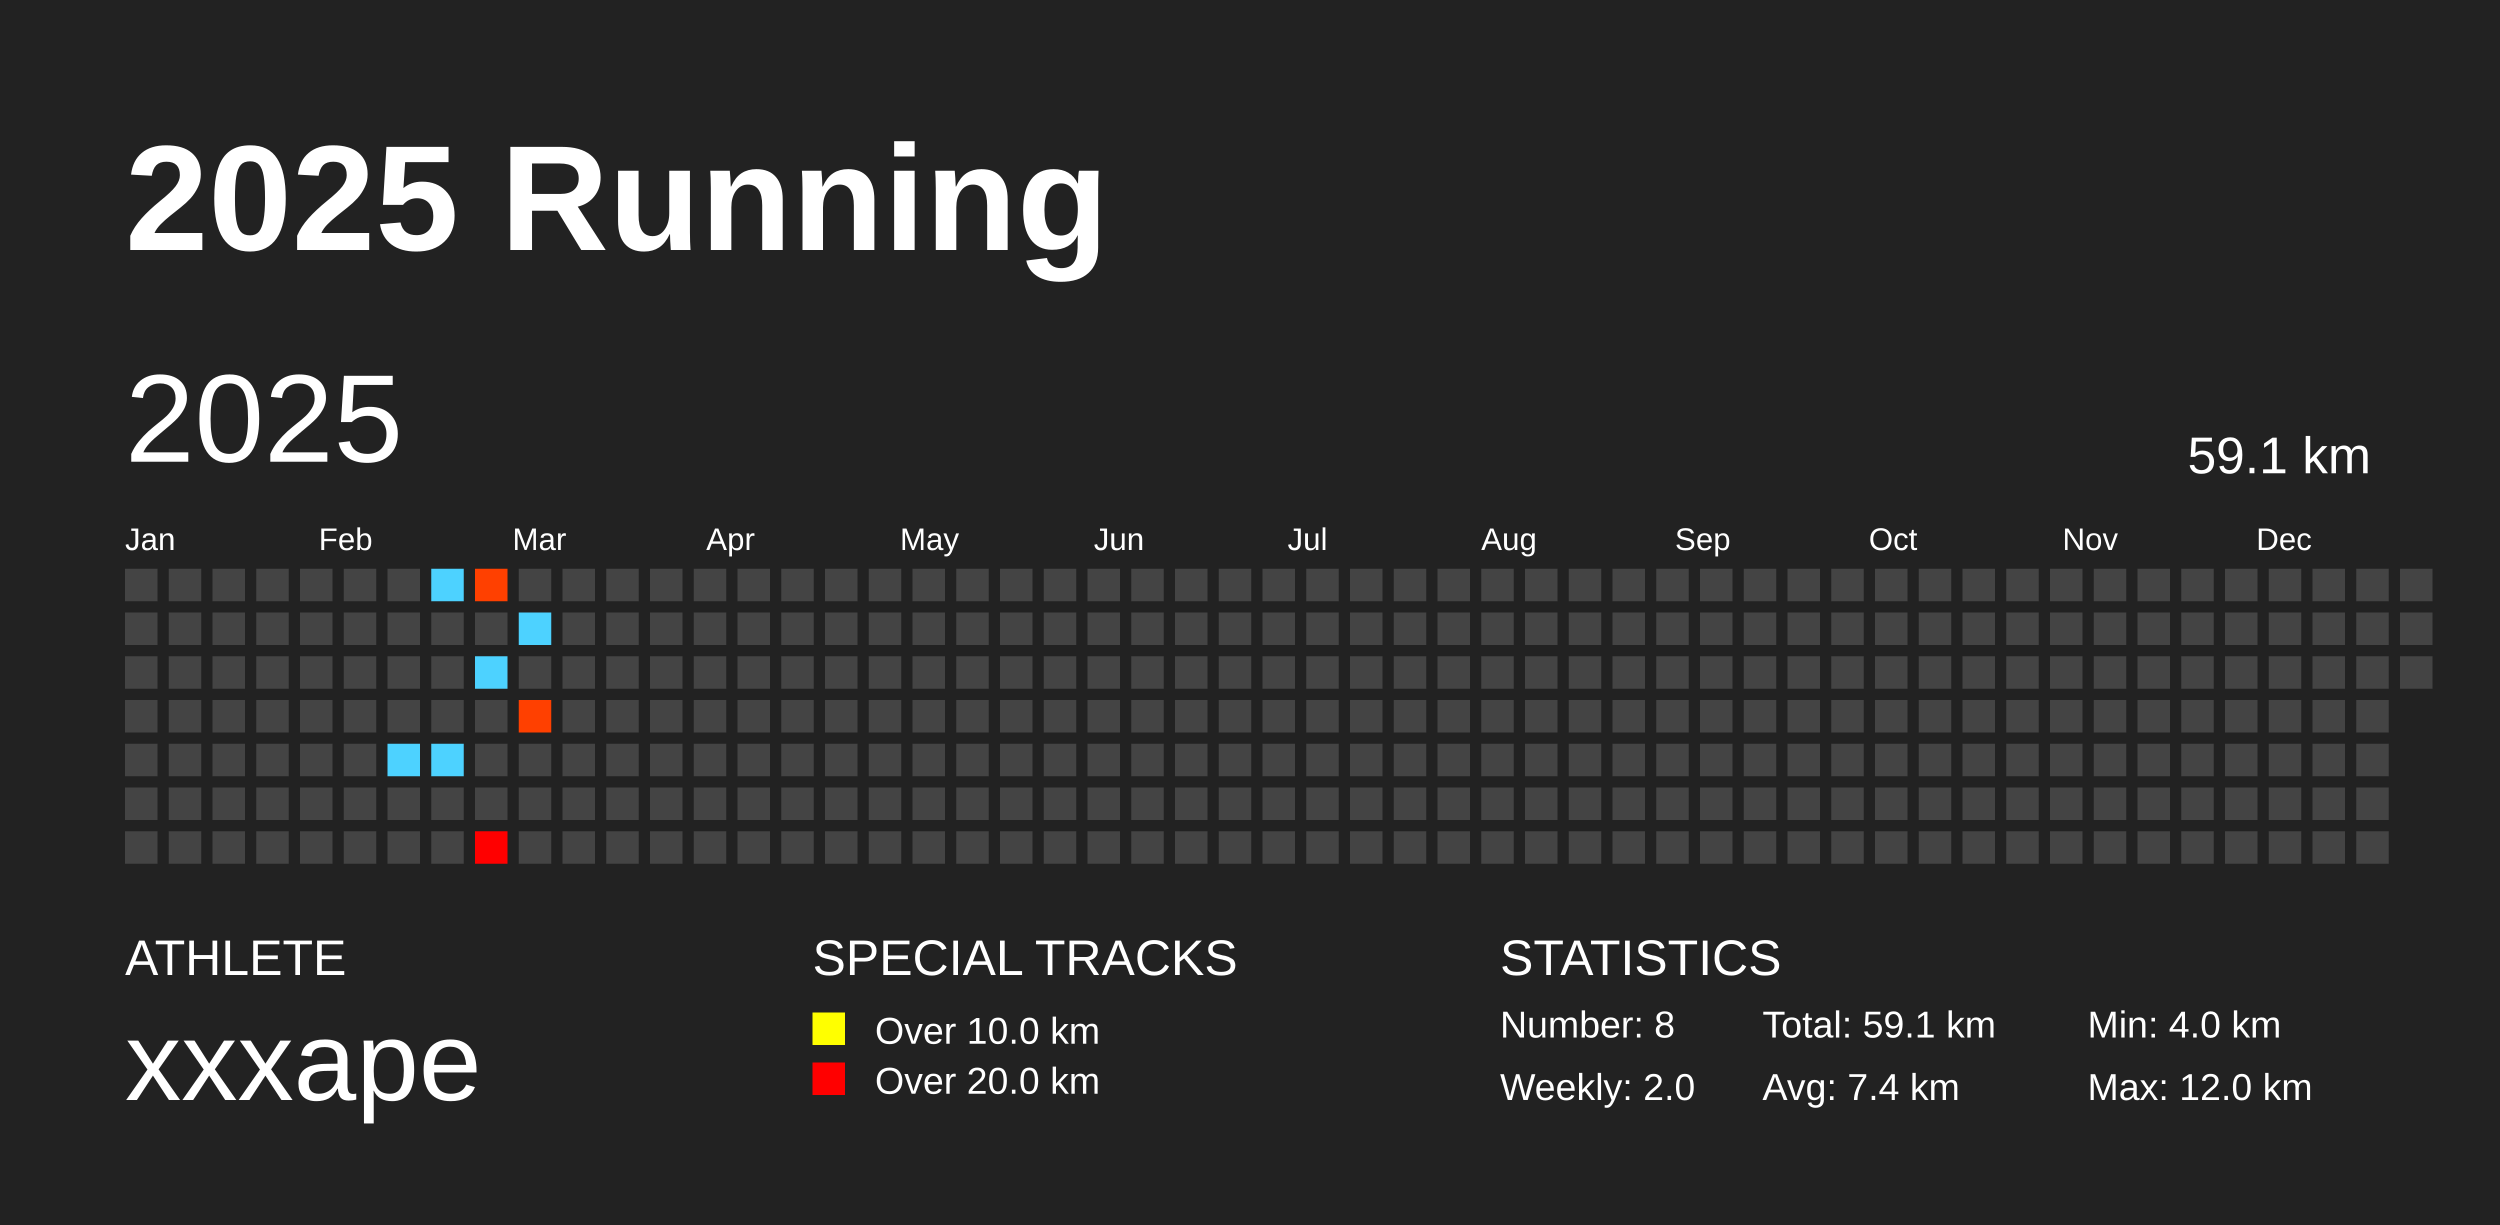
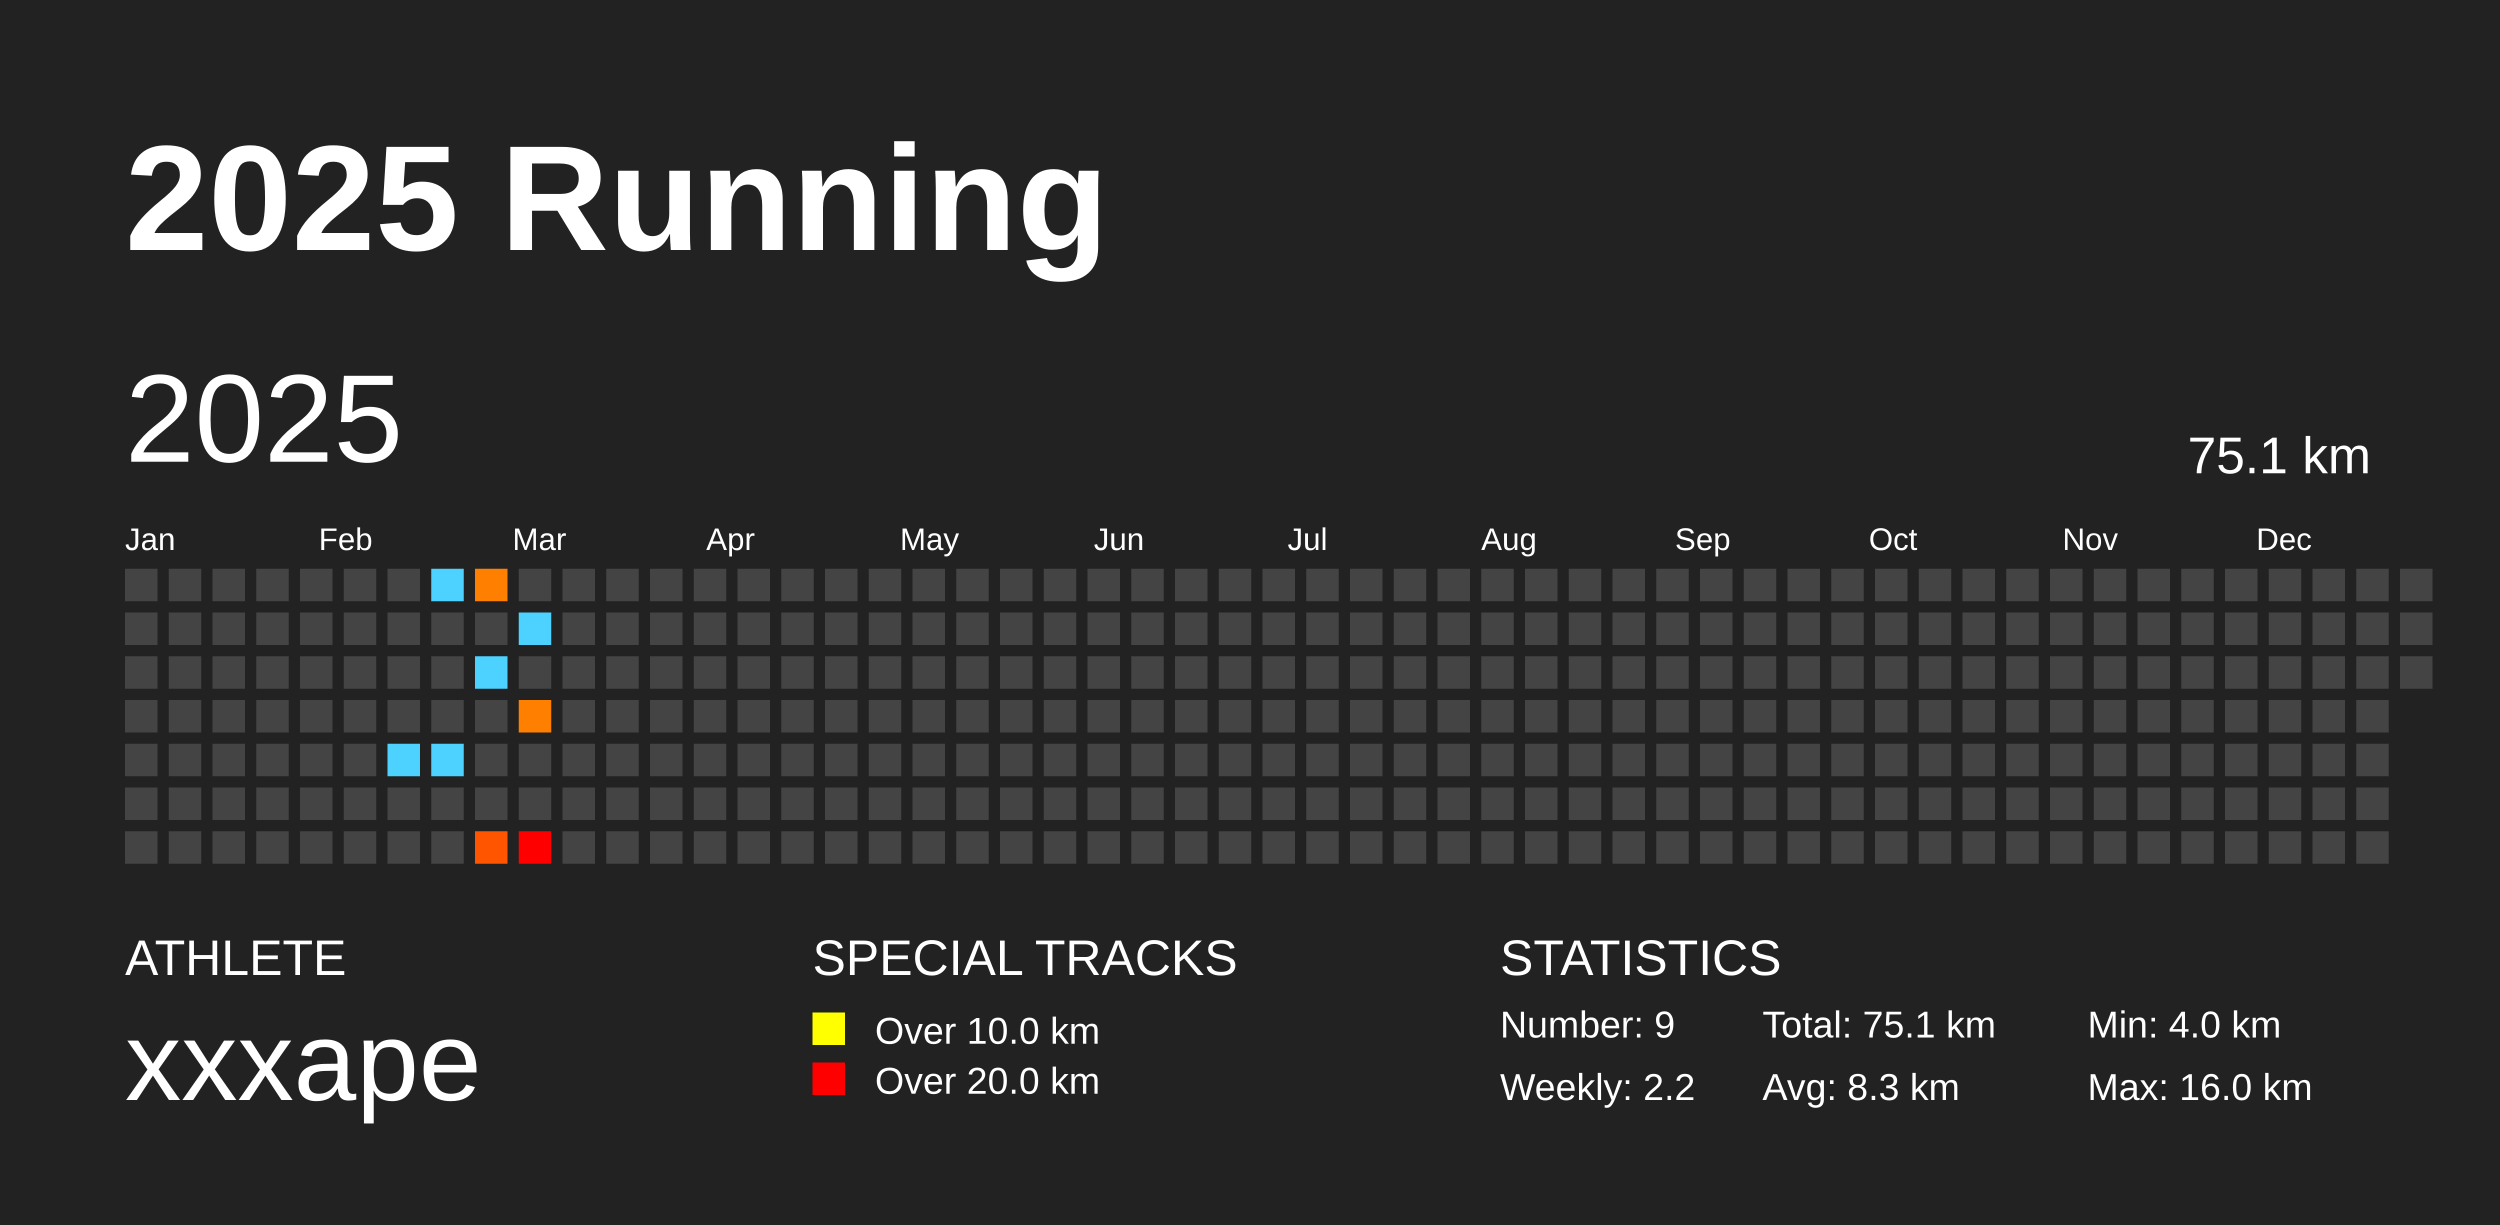
<svg xmlns="http://www.w3.org/2000/svg" baseProfile="full" height="98mm" version="1.1" viewBox="0,0,200,98" width="200mm">
  <defs />
  <rect fill="#222222" height="98" width="200" x="0" y="0" />
  <text fill="#FFFFFF" style="font-size:12px; font-family:Arial; font-weight:bold;" x="10" y="20">2025 Running</text>
  <text fill="#FFFFFF" style="font-size:4px; font-family:Arial" x="10" y="78">ATHLETE</text>
  <text fill="#FFFFFF" style="font-size:9px; font-family:Arial" x="10" y="88">xxxape</text>
  <text fill="#FFFFFF" style="font-size:4px; font-family:Arial" x="65" y="78">SPECIAL TRACKS</text>
  <rect fill="yellow" height="2.6" width="2.6" x="65" y="81" />
  <text fill="#FFFFFF" style="font-size:3px; font-family:Arial" x="70" y="83.5">Over 10.0 km</text>
  <rect fill="red" height="2.6" width="2.6" x="65" y="85" />
  <text fill="#FFFFFF" style="font-size:3px; font-family:Arial" x="70" y="87.5">Over 20.0 km</text>
  <text fill="#FFFFFF" style="font-size:4px; font-family:Arial" x="120" y="78">STATISTICS</text>
-   <text fill="#FFFFFF" style="font-size:3px; font-family:Arial" x="120" y="83">Number: 8</text>
-   <text fill="#FFFFFF" style="font-size:3px; font-family:Arial" x="120" y="88">Weekly: 2.0</text>
-   <text fill="#FFFFFF" style="font-size:3px; font-family:Arial" x="141" y="83">Total: 59.1 km</text>
-   <text fill="#FFFFFF" style="font-size:3px; font-family:Arial" x="141" y="88">Avg: 7.4 km</text>
+   <text fill="#FFFFFF" style="font-size:3px; font-family:Arial" x="120" y="83">Number: 9</text>
+   <text fill="#FFFFFF" style="font-size:3px; font-family:Arial" x="120" y="88">Weekly: 2.2</text>
+   <text fill="#FFFFFF" style="font-size:3px; font-family:Arial" x="141" y="83">Total: 75.1 km</text>
+   <text fill="#FFFFFF" style="font-size:3px; font-family:Arial" x="141" y="88">Avg: 8.3 km</text>
  <text fill="#FFFFFF" style="font-size:3px; font-family:Arial" x="167" y="83">Min: 4.0 km</text>
-   <text fill="#FFFFFF" style="font-size:3px; font-family:Arial" x="167" y="88">Max: 12.0 km</text>
+   <text fill="#FFFFFF" style="font-size:3px; font-family:Arial" x="167" y="88">Max: 16.0 km</text>
  <text dominant-baseline="hanging" fill="#FFFFFF" style="font-size:10.0px; font-family:Arial;" x="10" y="30">2025</text>
-   <text dominant-baseline="hanging" fill="#FFFFFF" style="font-size:4.125px; font-family:Arial;" x="175" y="35">59.1 km</text>
+   <text dominant-baseline="hanging" fill="#FFFFFF" style="font-size:4.125px; font-family:Arial;" x="175" y="35">75.1 km</text>
  <text fill="#FFFFFF" style="font-size:2.5px; font-family:Arial" x="10.0" y="44">Jan</text>
  <text fill="#FFFFFF" style="font-size:2.5px; font-family:Arial" x="25.5" y="44">Feb</text>
  <text fill="#FFFFFF" style="font-size:2.5px; font-family:Arial" x="41.0" y="44">Mar</text>
  <text fill="#FFFFFF" style="font-size:2.5px; font-family:Arial" x="56.5" y="44">Apr</text>
  <text fill="#FFFFFF" style="font-size:2.5px; font-family:Arial" x="72.0" y="44">May</text>
  <text fill="#FFFFFF" style="font-size:2.5px; font-family:Arial" x="87.5" y="44">Jun</text>
  <text fill="#FFFFFF" style="font-size:2.5px; font-family:Arial" x="103.0" y="44">Jul</text>
  <text fill="#FFFFFF" style="font-size:2.5px; font-family:Arial" x="118.5" y="44">Aug</text>
  <text fill="#FFFFFF" style="font-size:2.5px; font-family:Arial" x="134.0" y="44">Sep</text>
  <text fill="#FFFFFF" style="font-size:2.5px; font-family:Arial" x="149.5" y="44">Oct</text>
  <text fill="#FFFFFF" style="font-size:2.5px; font-family:Arial" x="165.0" y="44">Nov</text>
  <text fill="#FFFFFF" style="font-size:2.5px; font-family:Arial" x="180.5" y="44">Dec</text>
  <rect fill="#444444" height="2.6" width="2.6" x="10.0" y="45.5" />
  <rect fill="#444444" height="2.6" width="2.6" x="10.0" y="49.0" />
  <rect fill="#444444" height="2.6" width="2.6" x="10.0" y="52.5" />
  <rect fill="#444444" height="2.6" width="2.6" x="10.0" y="56.0" />
  <rect fill="#444444" height="2.6" width="2.6" x="10.0" y="59.5" />
  <rect fill="#444444" height="2.6" width="2.6" x="10.0" y="63.0" />
  <rect fill="#444444" height="2.6" width="2.6" x="10.0" y="66.5" />
  <rect fill="#444444" height="2.6" width="2.6" x="13.5" y="45.5" />
  <rect fill="#444444" height="2.6" width="2.6" x="13.5" y="49.0" />
  <rect fill="#444444" height="2.6" width="2.6" x="13.5" y="52.5" />
  <rect fill="#444444" height="2.6" width="2.6" x="13.5" y="56.0" />
  <rect fill="#444444" height="2.6" width="2.6" x="13.5" y="59.5" />
  <rect fill="#444444" height="2.6" width="2.6" x="13.5" y="63.0" />
  <rect fill="#444444" height="2.6" width="2.6" x="13.5" y="66.5" />
  <rect fill="#444444" height="2.6" width="2.6" x="17.0" y="45.5" />
  <rect fill="#444444" height="2.6" width="2.6" x="17.0" y="49.0" />
  <rect fill="#444444" height="2.6" width="2.6" x="17.0" y="52.5" />
  <rect fill="#444444" height="2.6" width="2.6" x="17.0" y="56.0" />
  <rect fill="#444444" height="2.6" width="2.6" x="17.0" y="59.5" />
  <rect fill="#444444" height="2.6" width="2.6" x="17.0" y="63.0" />
  <rect fill="#444444" height="2.6" width="2.6" x="17.0" y="66.5" />
  <rect fill="#444444" height="2.6" width="2.6" x="20.5" y="45.5" />
  <rect fill="#444444" height="2.6" width="2.6" x="20.5" y="49.0" />
  <rect fill="#444444" height="2.6" width="2.6" x="20.5" y="52.5" />
  <rect fill="#444444" height="2.6" width="2.6" x="20.5" y="56.0" />
  <rect fill="#444444" height="2.6" width="2.6" x="20.5" y="59.5" />
  <rect fill="#444444" height="2.6" width="2.6" x="20.5" y="63.0" />
  <rect fill="#444444" height="2.6" width="2.6" x="20.5" y="66.5" />
  <rect fill="#444444" height="2.6" width="2.6" x="24.0" y="45.5" />
  <rect fill="#444444" height="2.6" width="2.6" x="24.0" y="49.0" />
  <rect fill="#444444" height="2.6" width="2.6" x="24.0" y="52.5" />
  <rect fill="#444444" height="2.6" width="2.6" x="24.0" y="56.0" />
  <rect fill="#444444" height="2.6" width="2.6" x="24.0" y="59.5" />
  <rect fill="#444444" height="2.6" width="2.6" x="24.0" y="63.0" />
  <rect fill="#444444" height="2.6" width="2.6" x="24.0" y="66.5" />
  <rect fill="#444444" height="2.6" width="2.6" x="27.5" y="45.5" />
  <rect fill="#444444" height="2.6" width="2.6" x="27.5" y="49.0" />
  <rect fill="#444444" height="2.6" width="2.6" x="27.5" y="52.5" />
  <rect fill="#444444" height="2.6" width="2.6" x="27.5" y="56.0" />
  <rect fill="#444444" height="2.6" width="2.6" x="27.5" y="59.5" />
  <rect fill="#444444" height="2.6" width="2.6" x="27.5" y="63.0" />
  <rect fill="#444444" height="2.6" width="2.6" x="27.5" y="66.5" />
  <rect fill="#444444" height="2.6" width="2.6" x="31.0" y="45.5" />
  <rect fill="#444444" height="2.6" width="2.6" x="31.0" y="49.0" />
  <rect fill="#444444" height="2.6" width="2.6" x="31.0" y="52.5" />
  <rect fill="#444444" height="2.6" width="2.6" x="31.0" y="56.0" />
  <rect fill="#4dd2ff" height="2.6" width="2.6" x="31.0" y="59.5" />
  <rect fill="#444444" height="2.6" width="2.6" x="31.0" y="63.0" />
  <rect fill="#444444" height="2.6" width="2.6" x="31.0" y="66.5" />
  <rect fill="#4dd2ff" height="2.6" width="2.6" x="34.5" y="45.5" />
  <rect fill="#444444" height="2.6" width="2.6" x="34.5" y="49.0" />
  <rect fill="#444444" height="2.6" width="2.6" x="34.5" y="52.5" />
  <rect fill="#444444" height="2.6" width="2.6" x="34.5" y="56.0" />
  <rect fill="#4dd2ff" height="2.6" width="2.6" x="34.5" y="59.5" />
  <rect fill="#444444" height="2.6" width="2.6" x="34.5" y="63.0" />
  <rect fill="#444444" height="2.6" width="2.6" x="34.5" y="66.5" />
-   <rect fill="#ff4000" height="2.6" width="2.6" x="38.0" y="45.5" />
+   <rect fill="#ff8000" height="2.6" width="2.6" x="38.0" y="45.5" />
  <rect fill="#444444" height="2.6" width="2.6" x="38.0" y="49.0" />
  <rect fill="#4dd2ff" height="2.6" width="2.6" x="38.0" y="52.5" />
  <rect fill="#444444" height="2.6" width="2.6" x="38.0" y="56.0" />
  <rect fill="#444444" height="2.6" width="2.6" x="38.0" y="59.5" />
  <rect fill="#444444" height="2.6" width="2.6" x="38.0" y="63.0" />
-   <rect fill="#ff0000" height="2.6" width="2.6" x="38.0" y="66.5" />
+   <rect fill="#ff5500" height="2.6" width="2.6" x="38.0" y="66.5" />
  <rect fill="#444444" height="2.6" width="2.6" x="41.5" y="45.5" />
  <rect fill="#4dd2ff" height="2.6" width="2.6" x="41.5" y="49.0" />
  <rect fill="#444444" height="2.6" width="2.6" x="41.5" y="52.5" />
-   <rect fill="#ff4000" height="2.6" width="2.6" x="41.5" y="56.0" />
+   <rect fill="#ff8000" height="2.6" width="2.6" x="41.5" y="56.0" />
  <rect fill="#444444" height="2.6" width="2.6" x="41.5" y="59.5" />
  <rect fill="#444444" height="2.6" width="2.6" x="41.5" y="63.0" />
-   <rect fill="#444444" height="2.6" width="2.6" x="41.5" y="66.5" />
+   <rect fill="#ff0000" height="2.6" width="2.6" x="41.5" y="66.5" />
  <rect fill="#444444" height="2.6" width="2.6" x="45.0" y="45.5" />
  <rect fill="#444444" height="2.6" width="2.6" x="45.0" y="49.0" />
  <rect fill="#444444" height="2.6" width="2.6" x="45.0" y="52.5" />
  <rect fill="#444444" height="2.6" width="2.6" x="45.0" y="56.0" />
  <rect fill="#444444" height="2.6" width="2.6" x="45.0" y="59.5" />
  <rect fill="#444444" height="2.6" width="2.6" x="45.0" y="63.0" />
  <rect fill="#444444" height="2.6" width="2.6" x="45.0" y="66.5" />
  <rect fill="#444444" height="2.6" width="2.6" x="48.5" y="45.5" />
  <rect fill="#444444" height="2.6" width="2.6" x="48.5" y="49.0" />
  <rect fill="#444444" height="2.6" width="2.6" x="48.5" y="52.5" />
  <rect fill="#444444" height="2.6" width="2.6" x="48.5" y="56.0" />
  <rect fill="#444444" height="2.6" width="2.6" x="48.5" y="59.5" />
  <rect fill="#444444" height="2.6" width="2.6" x="48.5" y="63.0" />
  <rect fill="#444444" height="2.6" width="2.6" x="48.5" y="66.5" />
  <rect fill="#444444" height="2.6" width="2.6" x="52.0" y="45.5" />
  <rect fill="#444444" height="2.6" width="2.6" x="52.0" y="49.0" />
  <rect fill="#444444" height="2.6" width="2.6" x="52.0" y="52.5" />
  <rect fill="#444444" height="2.6" width="2.6" x="52.0" y="56.0" />
  <rect fill="#444444" height="2.6" width="2.6" x="52.0" y="59.5" />
  <rect fill="#444444" height="2.6" width="2.6" x="52.0" y="63.0" />
  <rect fill="#444444" height="2.6" width="2.6" x="52.0" y="66.5" />
  <rect fill="#444444" height="2.6" width="2.6" x="55.5" y="45.5" />
  <rect fill="#444444" height="2.6" width="2.6" x="55.5" y="49.0" />
  <rect fill="#444444" height="2.6" width="2.6" x="55.5" y="52.5" />
  <rect fill="#444444" height="2.6" width="2.6" x="55.5" y="56.0" />
  <rect fill="#444444" height="2.6" width="2.6" x="55.5" y="59.5" />
  <rect fill="#444444" height="2.6" width="2.6" x="55.5" y="63.0" />
  <rect fill="#444444" height="2.6" width="2.6" x="55.5" y="66.5" />
  <rect fill="#444444" height="2.6" width="2.6" x="59.0" y="45.5" />
  <rect fill="#444444" height="2.6" width="2.6" x="59.0" y="49.0" />
  <rect fill="#444444" height="2.6" width="2.6" x="59.0" y="52.5" />
  <rect fill="#444444" height="2.6" width="2.6" x="59.0" y="56.0" />
  <rect fill="#444444" height="2.6" width="2.6" x="59.0" y="59.5" />
  <rect fill="#444444" height="2.6" width="2.6" x="59.0" y="63.0" />
  <rect fill="#444444" height="2.6" width="2.6" x="59.0" y="66.5" />
  <rect fill="#444444" height="2.6" width="2.6" x="62.5" y="45.5" />
  <rect fill="#444444" height="2.6" width="2.6" x="62.5" y="49.0" />
  <rect fill="#444444" height="2.6" width="2.6" x="62.5" y="52.5" />
  <rect fill="#444444" height="2.6" width="2.6" x="62.5" y="56.0" />
  <rect fill="#444444" height="2.6" width="2.6" x="62.5" y="59.5" />
  <rect fill="#444444" height="2.6" width="2.6" x="62.5" y="63.0" />
  <rect fill="#444444" height="2.6" width="2.6" x="62.5" y="66.5" />
  <rect fill="#444444" height="2.6" width="2.6" x="66.0" y="45.5" />
  <rect fill="#444444" height="2.6" width="2.6" x="66.0" y="49.0" />
  <rect fill="#444444" height="2.6" width="2.6" x="66.0" y="52.5" />
  <rect fill="#444444" height="2.6" width="2.6" x="66.0" y="56.0" />
  <rect fill="#444444" height="2.6" width="2.6" x="66.0" y="59.5" />
  <rect fill="#444444" height="2.6" width="2.6" x="66.0" y="63.0" />
  <rect fill="#444444" height="2.6" width="2.6" x="66.0" y="66.5" />
  <rect fill="#444444" height="2.6" width="2.6" x="69.5" y="45.5" />
  <rect fill="#444444" height="2.6" width="2.6" x="69.5" y="49.0" />
  <rect fill="#444444" height="2.6" width="2.6" x="69.5" y="52.5" />
  <rect fill="#444444" height="2.6" width="2.6" x="69.5" y="56.0" />
  <rect fill="#444444" height="2.6" width="2.6" x="69.5" y="59.5" />
  <rect fill="#444444" height="2.6" width="2.6" x="69.5" y="63.0" />
  <rect fill="#444444" height="2.6" width="2.6" x="69.5" y="66.5" />
  <rect fill="#444444" height="2.6" width="2.6" x="73.0" y="45.5" />
  <rect fill="#444444" height="2.6" width="2.6" x="73.0" y="49.0" />
  <rect fill="#444444" height="2.6" width="2.6" x="73.0" y="52.5" />
  <rect fill="#444444" height="2.6" width="2.6" x="73.0" y="56.0" />
  <rect fill="#444444" height="2.6" width="2.6" x="73.0" y="59.5" />
  <rect fill="#444444" height="2.6" width="2.6" x="73.0" y="63.0" />
  <rect fill="#444444" height="2.6" width="2.6" x="73.0" y="66.5" />
  <rect fill="#444444" height="2.6" width="2.6" x="76.5" y="45.5" />
  <rect fill="#444444" height="2.6" width="2.6" x="76.5" y="49.0" />
  <rect fill="#444444" height="2.6" width="2.6" x="76.5" y="52.5" />
  <rect fill="#444444" height="2.6" width="2.6" x="76.5" y="56.0" />
  <rect fill="#444444" height="2.6" width="2.6" x="76.5" y="59.5" />
  <rect fill="#444444" height="2.6" width="2.6" x="76.5" y="63.0" />
  <rect fill="#444444" height="2.6" width="2.6" x="76.5" y="66.5" />
  <rect fill="#444444" height="2.6" width="2.6" x="80.0" y="45.5" />
  <rect fill="#444444" height="2.6" width="2.6" x="80.0" y="49.0" />
  <rect fill="#444444" height="2.6" width="2.6" x="80.0" y="52.5" />
  <rect fill="#444444" height="2.6" width="2.6" x="80.0" y="56.0" />
  <rect fill="#444444" height="2.6" width="2.6" x="80.0" y="59.5" />
  <rect fill="#444444" height="2.6" width="2.6" x="80.0" y="63.0" />
  <rect fill="#444444" height="2.6" width="2.6" x="80.0" y="66.5" />
  <rect fill="#444444" height="2.6" width="2.6" x="83.5" y="45.5" />
  <rect fill="#444444" height="2.6" width="2.6" x="83.5" y="49.0" />
  <rect fill="#444444" height="2.6" width="2.6" x="83.5" y="52.5" />
  <rect fill="#444444" height="2.6" width="2.6" x="83.5" y="56.0" />
  <rect fill="#444444" height="2.6" width="2.6" x="83.5" y="59.5" />
  <rect fill="#444444" height="2.6" width="2.6" x="83.5" y="63.0" />
  <rect fill="#444444" height="2.6" width="2.6" x="83.5" y="66.5" />
  <rect fill="#444444" height="2.6" width="2.6" x="87.0" y="45.5" />
  <rect fill="#444444" height="2.6" width="2.6" x="87.0" y="49.0" />
  <rect fill="#444444" height="2.6" width="2.6" x="87.0" y="52.5" />
  <rect fill="#444444" height="2.6" width="2.6" x="87.0" y="56.0" />
  <rect fill="#444444" height="2.6" width="2.6" x="87.0" y="59.5" />
  <rect fill="#444444" height="2.6" width="2.6" x="87.0" y="63.0" />
  <rect fill="#444444" height="2.6" width="2.6" x="87.0" y="66.5" />
  <rect fill="#444444" height="2.6" width="2.6" x="90.5" y="45.5" />
  <rect fill="#444444" height="2.6" width="2.6" x="90.5" y="49.0" />
  <rect fill="#444444" height="2.6" width="2.6" x="90.5" y="52.5" />
  <rect fill="#444444" height="2.6" width="2.6" x="90.5" y="56.0" />
  <rect fill="#444444" height="2.6" width="2.6" x="90.5" y="59.5" />
  <rect fill="#444444" height="2.6" width="2.6" x="90.5" y="63.0" />
  <rect fill="#444444" height="2.6" width="2.6" x="90.5" y="66.5" />
  <rect fill="#444444" height="2.6" width="2.6" x="94.0" y="45.5" />
  <rect fill="#444444" height="2.6" width="2.6" x="94.0" y="49.0" />
  <rect fill="#444444" height="2.6" width="2.6" x="94.0" y="52.5" />
  <rect fill="#444444" height="2.6" width="2.6" x="94.0" y="56.0" />
  <rect fill="#444444" height="2.6" width="2.6" x="94.0" y="59.5" />
  <rect fill="#444444" height="2.6" width="2.6" x="94.0" y="63.0" />
  <rect fill="#444444" height="2.6" width="2.6" x="94.0" y="66.5" />
  <rect fill="#444444" height="2.6" width="2.6" x="97.5" y="45.5" />
  <rect fill="#444444" height="2.6" width="2.6" x="97.5" y="49.0" />
  <rect fill="#444444" height="2.6" width="2.6" x="97.5" y="52.5" />
  <rect fill="#444444" height="2.6" width="2.6" x="97.5" y="56.0" />
  <rect fill="#444444" height="2.6" width="2.6" x="97.5" y="59.5" />
  <rect fill="#444444" height="2.6" width="2.6" x="97.5" y="63.0" />
  <rect fill="#444444" height="2.6" width="2.6" x="97.5" y="66.5" />
  <rect fill="#444444" height="2.6" width="2.6" x="101.0" y="45.5" />
  <rect fill="#444444" height="2.6" width="2.6" x="101.0" y="49.0" />
  <rect fill="#444444" height="2.6" width="2.6" x="101.0" y="52.5" />
  <rect fill="#444444" height="2.6" width="2.6" x="101.0" y="56.0" />
  <rect fill="#444444" height="2.6" width="2.6" x="101.0" y="59.5" />
  <rect fill="#444444" height="2.6" width="2.6" x="101.0" y="63.0" />
  <rect fill="#444444" height="2.6" width="2.6" x="101.0" y="66.5" />
  <rect fill="#444444" height="2.6" width="2.6" x="104.5" y="45.5" />
  <rect fill="#444444" height="2.6" width="2.6" x="104.5" y="49.0" />
  <rect fill="#444444" height="2.6" width="2.6" x="104.5" y="52.5" />
  <rect fill="#444444" height="2.6" width="2.6" x="104.5" y="56.0" />
  <rect fill="#444444" height="2.6" width="2.6" x="104.5" y="59.5" />
  <rect fill="#444444" height="2.6" width="2.6" x="104.5" y="63.0" />
  <rect fill="#444444" height="2.6" width="2.6" x="104.5" y="66.5" />
  <rect fill="#444444" height="2.6" width="2.6" x="108.0" y="45.5" />
  <rect fill="#444444" height="2.6" width="2.6" x="108.0" y="49.0" />
  <rect fill="#444444" height="2.6" width="2.6" x="108.0" y="52.5" />
  <rect fill="#444444" height="2.6" width="2.6" x="108.0" y="56.0" />
  <rect fill="#444444" height="2.6" width="2.6" x="108.0" y="59.5" />
  <rect fill="#444444" height="2.6" width="2.6" x="108.0" y="63.0" />
  <rect fill="#444444" height="2.6" width="2.6" x="108.0" y="66.5" />
  <rect fill="#444444" height="2.6" width="2.6" x="111.5" y="45.5" />
  <rect fill="#444444" height="2.6" width="2.6" x="111.5" y="49.0" />
  <rect fill="#444444" height="2.6" width="2.6" x="111.5" y="52.5" />
  <rect fill="#444444" height="2.6" width="2.6" x="111.5" y="56.0" />
  <rect fill="#444444" height="2.6" width="2.6" x="111.5" y="59.5" />
  <rect fill="#444444" height="2.6" width="2.6" x="111.5" y="63.0" />
  <rect fill="#444444" height="2.6" width="2.6" x="111.5" y="66.5" />
  <rect fill="#444444" height="2.6" width="2.6" x="115.0" y="45.5" />
  <rect fill="#444444" height="2.6" width="2.6" x="115.0" y="49.0" />
  <rect fill="#444444" height="2.6" width="2.6" x="115.0" y="52.5" />
  <rect fill="#444444" height="2.6" width="2.6" x="115.0" y="56.0" />
  <rect fill="#444444" height="2.6" width="2.6" x="115.0" y="59.5" />
  <rect fill="#444444" height="2.6" width="2.6" x="115.0" y="63.0" />
  <rect fill="#444444" height="2.6" width="2.6" x="115.0" y="66.5" />
  <rect fill="#444444" height="2.6" width="2.6" x="118.5" y="45.5" />
  <rect fill="#444444" height="2.6" width="2.6" x="118.5" y="49.0" />
  <rect fill="#444444" height="2.6" width="2.6" x="118.5" y="52.5" />
  <rect fill="#444444" height="2.6" width="2.6" x="118.5" y="56.0" />
  <rect fill="#444444" height="2.6" width="2.6" x="118.5" y="59.5" />
  <rect fill="#444444" height="2.6" width="2.6" x="118.5" y="63.0" />
  <rect fill="#444444" height="2.6" width="2.6" x="118.5" y="66.5" />
  <rect fill="#444444" height="2.6" width="2.6" x="122.0" y="45.5" />
  <rect fill="#444444" height="2.6" width="2.6" x="122.0" y="49.0" />
  <rect fill="#444444" height="2.6" width="2.6" x="122.0" y="52.5" />
  <rect fill="#444444" height="2.6" width="2.6" x="122.0" y="56.0" />
  <rect fill="#444444" height="2.6" width="2.6" x="122.0" y="59.5" />
  <rect fill="#444444" height="2.6" width="2.6" x="122.0" y="63.0" />
  <rect fill="#444444" height="2.6" width="2.6" x="122.0" y="66.5" />
  <rect fill="#444444" height="2.6" width="2.6" x="125.5" y="45.5" />
  <rect fill="#444444" height="2.6" width="2.6" x="125.5" y="49.0" />
  <rect fill="#444444" height="2.6" width="2.6" x="125.5" y="52.5" />
  <rect fill="#444444" height="2.6" width="2.6" x="125.5" y="56.0" />
  <rect fill="#444444" height="2.6" width="2.6" x="125.5" y="59.5" />
  <rect fill="#444444" height="2.6" width="2.6" x="125.5" y="63.0" />
  <rect fill="#444444" height="2.6" width="2.6" x="125.5" y="66.5" />
  <rect fill="#444444" height="2.6" width="2.6" x="129.0" y="45.5" />
  <rect fill="#444444" height="2.6" width="2.6" x="129.0" y="49.0" />
  <rect fill="#444444" height="2.6" width="2.6" x="129.0" y="52.5" />
  <rect fill="#444444" height="2.6" width="2.6" x="129.0" y="56.0" />
  <rect fill="#444444" height="2.6" width="2.6" x="129.0" y="59.5" />
  <rect fill="#444444" height="2.6" width="2.6" x="129.0" y="63.0" />
  <rect fill="#444444" height="2.6" width="2.6" x="129.0" y="66.5" />
  <rect fill="#444444" height="2.6" width="2.6" x="132.5" y="45.5" />
  <rect fill="#444444" height="2.6" width="2.6" x="132.5" y="49.0" />
  <rect fill="#444444" height="2.6" width="2.6" x="132.5" y="52.5" />
  <rect fill="#444444" height="2.6" width="2.6" x="132.5" y="56.0" />
  <rect fill="#444444" height="2.6" width="2.6" x="132.5" y="59.5" />
  <rect fill="#444444" height="2.6" width="2.6" x="132.5" y="63.0" />
  <rect fill="#444444" height="2.6" width="2.6" x="132.5" y="66.5" />
  <rect fill="#444444" height="2.6" width="2.6" x="136.0" y="45.5" />
  <rect fill="#444444" height="2.6" width="2.6" x="136.0" y="49.0" />
  <rect fill="#444444" height="2.6" width="2.6" x="136.0" y="52.5" />
  <rect fill="#444444" height="2.6" width="2.6" x="136.0" y="56.0" />
  <rect fill="#444444" height="2.6" width="2.6" x="136.0" y="59.5" />
  <rect fill="#444444" height="2.6" width="2.6" x="136.0" y="63.0" />
  <rect fill="#444444" height="2.6" width="2.6" x="136.0" y="66.5" />
  <rect fill="#444444" height="2.6" width="2.6" x="139.5" y="45.5" />
  <rect fill="#444444" height="2.6" width="2.6" x="139.5" y="49.0" />
  <rect fill="#444444" height="2.6" width="2.6" x="139.5" y="52.5" />
  <rect fill="#444444" height="2.6" width="2.6" x="139.5" y="56.0" />
  <rect fill="#444444" height="2.6" width="2.6" x="139.5" y="59.5" />
  <rect fill="#444444" height="2.6" width="2.6" x="139.5" y="63.0" />
  <rect fill="#444444" height="2.6" width="2.6" x="139.5" y="66.5" />
  <rect fill="#444444" height="2.6" width="2.6" x="143.0" y="45.5" />
  <rect fill="#444444" height="2.6" width="2.6" x="143.0" y="49.0" />
  <rect fill="#444444" height="2.6" width="2.6" x="143.0" y="52.5" />
  <rect fill="#444444" height="2.6" width="2.6" x="143.0" y="56.0" />
  <rect fill="#444444" height="2.6" width="2.6" x="143.0" y="59.5" />
  <rect fill="#444444" height="2.6" width="2.6" x="143.0" y="63.0" />
  <rect fill="#444444" height="2.6" width="2.6" x="143.0" y="66.5" />
  <rect fill="#444444" height="2.6" width="2.6" x="146.5" y="45.5" />
  <rect fill="#444444" height="2.6" width="2.6" x="146.5" y="49.0" />
  <rect fill="#444444" height="2.6" width="2.6" x="146.5" y="52.5" />
  <rect fill="#444444" height="2.6" width="2.6" x="146.5" y="56.0" />
  <rect fill="#444444" height="2.6" width="2.6" x="146.5" y="59.5" />
  <rect fill="#444444" height="2.6" width="2.6" x="146.5" y="63.0" />
  <rect fill="#444444" height="2.6" width="2.6" x="146.5" y="66.5" />
  <rect fill="#444444" height="2.6" width="2.6" x="150.0" y="45.5" />
  <rect fill="#444444" height="2.6" width="2.6" x="150.0" y="49.0" />
  <rect fill="#444444" height="2.6" width="2.6" x="150.0" y="52.5" />
  <rect fill="#444444" height="2.6" width="2.6" x="150.0" y="56.0" />
  <rect fill="#444444" height="2.6" width="2.6" x="150.0" y="59.5" />
  <rect fill="#444444" height="2.6" width="2.6" x="150.0" y="63.0" />
  <rect fill="#444444" height="2.6" width="2.6" x="150.0" y="66.5" />
  <rect fill="#444444" height="2.6" width="2.6" x="153.5" y="45.5" />
  <rect fill="#444444" height="2.6" width="2.6" x="153.5" y="49.0" />
  <rect fill="#444444" height="2.6" width="2.6" x="153.5" y="52.5" />
  <rect fill="#444444" height="2.6" width="2.6" x="153.5" y="56.0" />
  <rect fill="#444444" height="2.6" width="2.6" x="153.5" y="59.5" />
  <rect fill="#444444" height="2.6" width="2.6" x="153.5" y="63.0" />
  <rect fill="#444444" height="2.6" width="2.6" x="153.5" y="66.5" />
  <rect fill="#444444" height="2.6" width="2.6" x="157.0" y="45.5" />
  <rect fill="#444444" height="2.6" width="2.6" x="157.0" y="49.0" />
  <rect fill="#444444" height="2.6" width="2.6" x="157.0" y="52.5" />
  <rect fill="#444444" height="2.6" width="2.6" x="157.0" y="56.0" />
  <rect fill="#444444" height="2.6" width="2.6" x="157.0" y="59.5" />
  <rect fill="#444444" height="2.6" width="2.6" x="157.0" y="63.0" />
  <rect fill="#444444" height="2.6" width="2.6" x="157.0" y="66.5" />
  <rect fill="#444444" height="2.6" width="2.6" x="160.5" y="45.5" />
  <rect fill="#444444" height="2.6" width="2.6" x="160.5" y="49.0" />
  <rect fill="#444444" height="2.6" width="2.6" x="160.5" y="52.5" />
  <rect fill="#444444" height="2.6" width="2.6" x="160.5" y="56.0" />
  <rect fill="#444444" height="2.6" width="2.6" x="160.5" y="59.5" />
  <rect fill="#444444" height="2.6" width="2.6" x="160.5" y="63.0" />
  <rect fill="#444444" height="2.6" width="2.6" x="160.5" y="66.5" />
  <rect fill="#444444" height="2.6" width="2.6" x="164.0" y="45.5" />
  <rect fill="#444444" height="2.6" width="2.6" x="164.0" y="49.0" />
  <rect fill="#444444" height="2.6" width="2.6" x="164.0" y="52.5" />
  <rect fill="#444444" height="2.6" width="2.6" x="164.0" y="56.0" />
  <rect fill="#444444" height="2.6" width="2.6" x="164.0" y="59.5" />
  <rect fill="#444444" height="2.6" width="2.6" x="164.0" y="63.0" />
  <rect fill="#444444" height="2.6" width="2.6" x="164.0" y="66.5" />
  <rect fill="#444444" height="2.6" width="2.6" x="167.5" y="45.5" />
  <rect fill="#444444" height="2.6" width="2.6" x="167.5" y="49.0" />
  <rect fill="#444444" height="2.6" width="2.6" x="167.5" y="52.5" />
  <rect fill="#444444" height="2.6" width="2.6" x="167.5" y="56.0" />
  <rect fill="#444444" height="2.6" width="2.6" x="167.5" y="59.5" />
  <rect fill="#444444" height="2.6" width="2.6" x="167.5" y="63.0" />
  <rect fill="#444444" height="2.6" width="2.6" x="167.5" y="66.5" />
  <rect fill="#444444" height="2.6" width="2.6" x="171.0" y="45.5" />
  <rect fill="#444444" height="2.6" width="2.6" x="171.0" y="49.0" />
  <rect fill="#444444" height="2.6" width="2.6" x="171.0" y="52.5" />
  <rect fill="#444444" height="2.6" width="2.6" x="171.0" y="56.0" />
  <rect fill="#444444" height="2.6" width="2.6" x="171.0" y="59.5" />
  <rect fill="#444444" height="2.6" width="2.6" x="171.0" y="63.0" />
  <rect fill="#444444" height="2.6" width="2.6" x="171.0" y="66.5" />
  <rect fill="#444444" height="2.6" width="2.6" x="174.5" y="45.5" />
  <rect fill="#444444" height="2.6" width="2.6" x="174.5" y="49.0" />
  <rect fill="#444444" height="2.6" width="2.6" x="174.5" y="52.5" />
  <rect fill="#444444" height="2.6" width="2.6" x="174.5" y="56.0" />
  <rect fill="#444444" height="2.6" width="2.6" x="174.5" y="59.5" />
  <rect fill="#444444" height="2.6" width="2.6" x="174.5" y="63.0" />
  <rect fill="#444444" height="2.6" width="2.6" x="174.5" y="66.5" />
  <rect fill="#444444" height="2.6" width="2.6" x="178.0" y="45.5" />
  <rect fill="#444444" height="2.6" width="2.6" x="178.0" y="49.0" />
  <rect fill="#444444" height="2.6" width="2.6" x="178.0" y="52.5" />
  <rect fill="#444444" height="2.6" width="2.6" x="178.0" y="56.0" />
  <rect fill="#444444" height="2.6" width="2.6" x="178.0" y="59.5" />
  <rect fill="#444444" height="2.6" width="2.6" x="178.0" y="63.0" />
  <rect fill="#444444" height="2.6" width="2.6" x="178.0" y="66.5" />
  <rect fill="#444444" height="2.6" width="2.6" x="181.5" y="45.5" />
  <rect fill="#444444" height="2.6" width="2.6" x="181.5" y="49.0" />
  <rect fill="#444444" height="2.6" width="2.6" x="181.5" y="52.5" />
  <rect fill="#444444" height="2.6" width="2.6" x="181.5" y="56.0" />
  <rect fill="#444444" height="2.6" width="2.6" x="181.5" y="59.5" />
  <rect fill="#444444" height="2.6" width="2.6" x="181.5" y="63.0" />
  <rect fill="#444444" height="2.6" width="2.6" x="181.5" y="66.5" />
  <rect fill="#444444" height="2.6" width="2.6" x="185.0" y="45.5" />
  <rect fill="#444444" height="2.6" width="2.6" x="185.0" y="49.0" />
  <rect fill="#444444" height="2.6" width="2.6" x="185.0" y="52.5" />
  <rect fill="#444444" height="2.6" width="2.6" x="185.0" y="56.0" />
  <rect fill="#444444" height="2.6" width="2.6" x="185.0" y="59.5" />
  <rect fill="#444444" height="2.6" width="2.6" x="185.0" y="63.0" />
  <rect fill="#444444" height="2.6" width="2.6" x="185.0" y="66.5" />
  <rect fill="#444444" height="2.6" width="2.6" x="188.5" y="45.5" />
  <rect fill="#444444" height="2.6" width="2.6" x="188.5" y="49.0" />
  <rect fill="#444444" height="2.6" width="2.6" x="188.5" y="52.5" />
  <rect fill="#444444" height="2.6" width="2.6" x="188.5" y="56.0" />
  <rect fill="#444444" height="2.6" width="2.6" x="188.5" y="59.5" />
  <rect fill="#444444" height="2.6" width="2.6" x="188.5" y="63.0" />
  <rect fill="#444444" height="2.6" width="2.6" x="188.5" y="66.5" />
  <rect fill="#444444" height="2.6" width="2.6" x="192.0" y="45.5" />
  <rect fill="#444444" height="2.6" width="2.6" x="192.0" y="49.0" />
  <rect fill="#444444" height="2.6" width="2.6" x="192.0" y="52.5" />
</svg>
